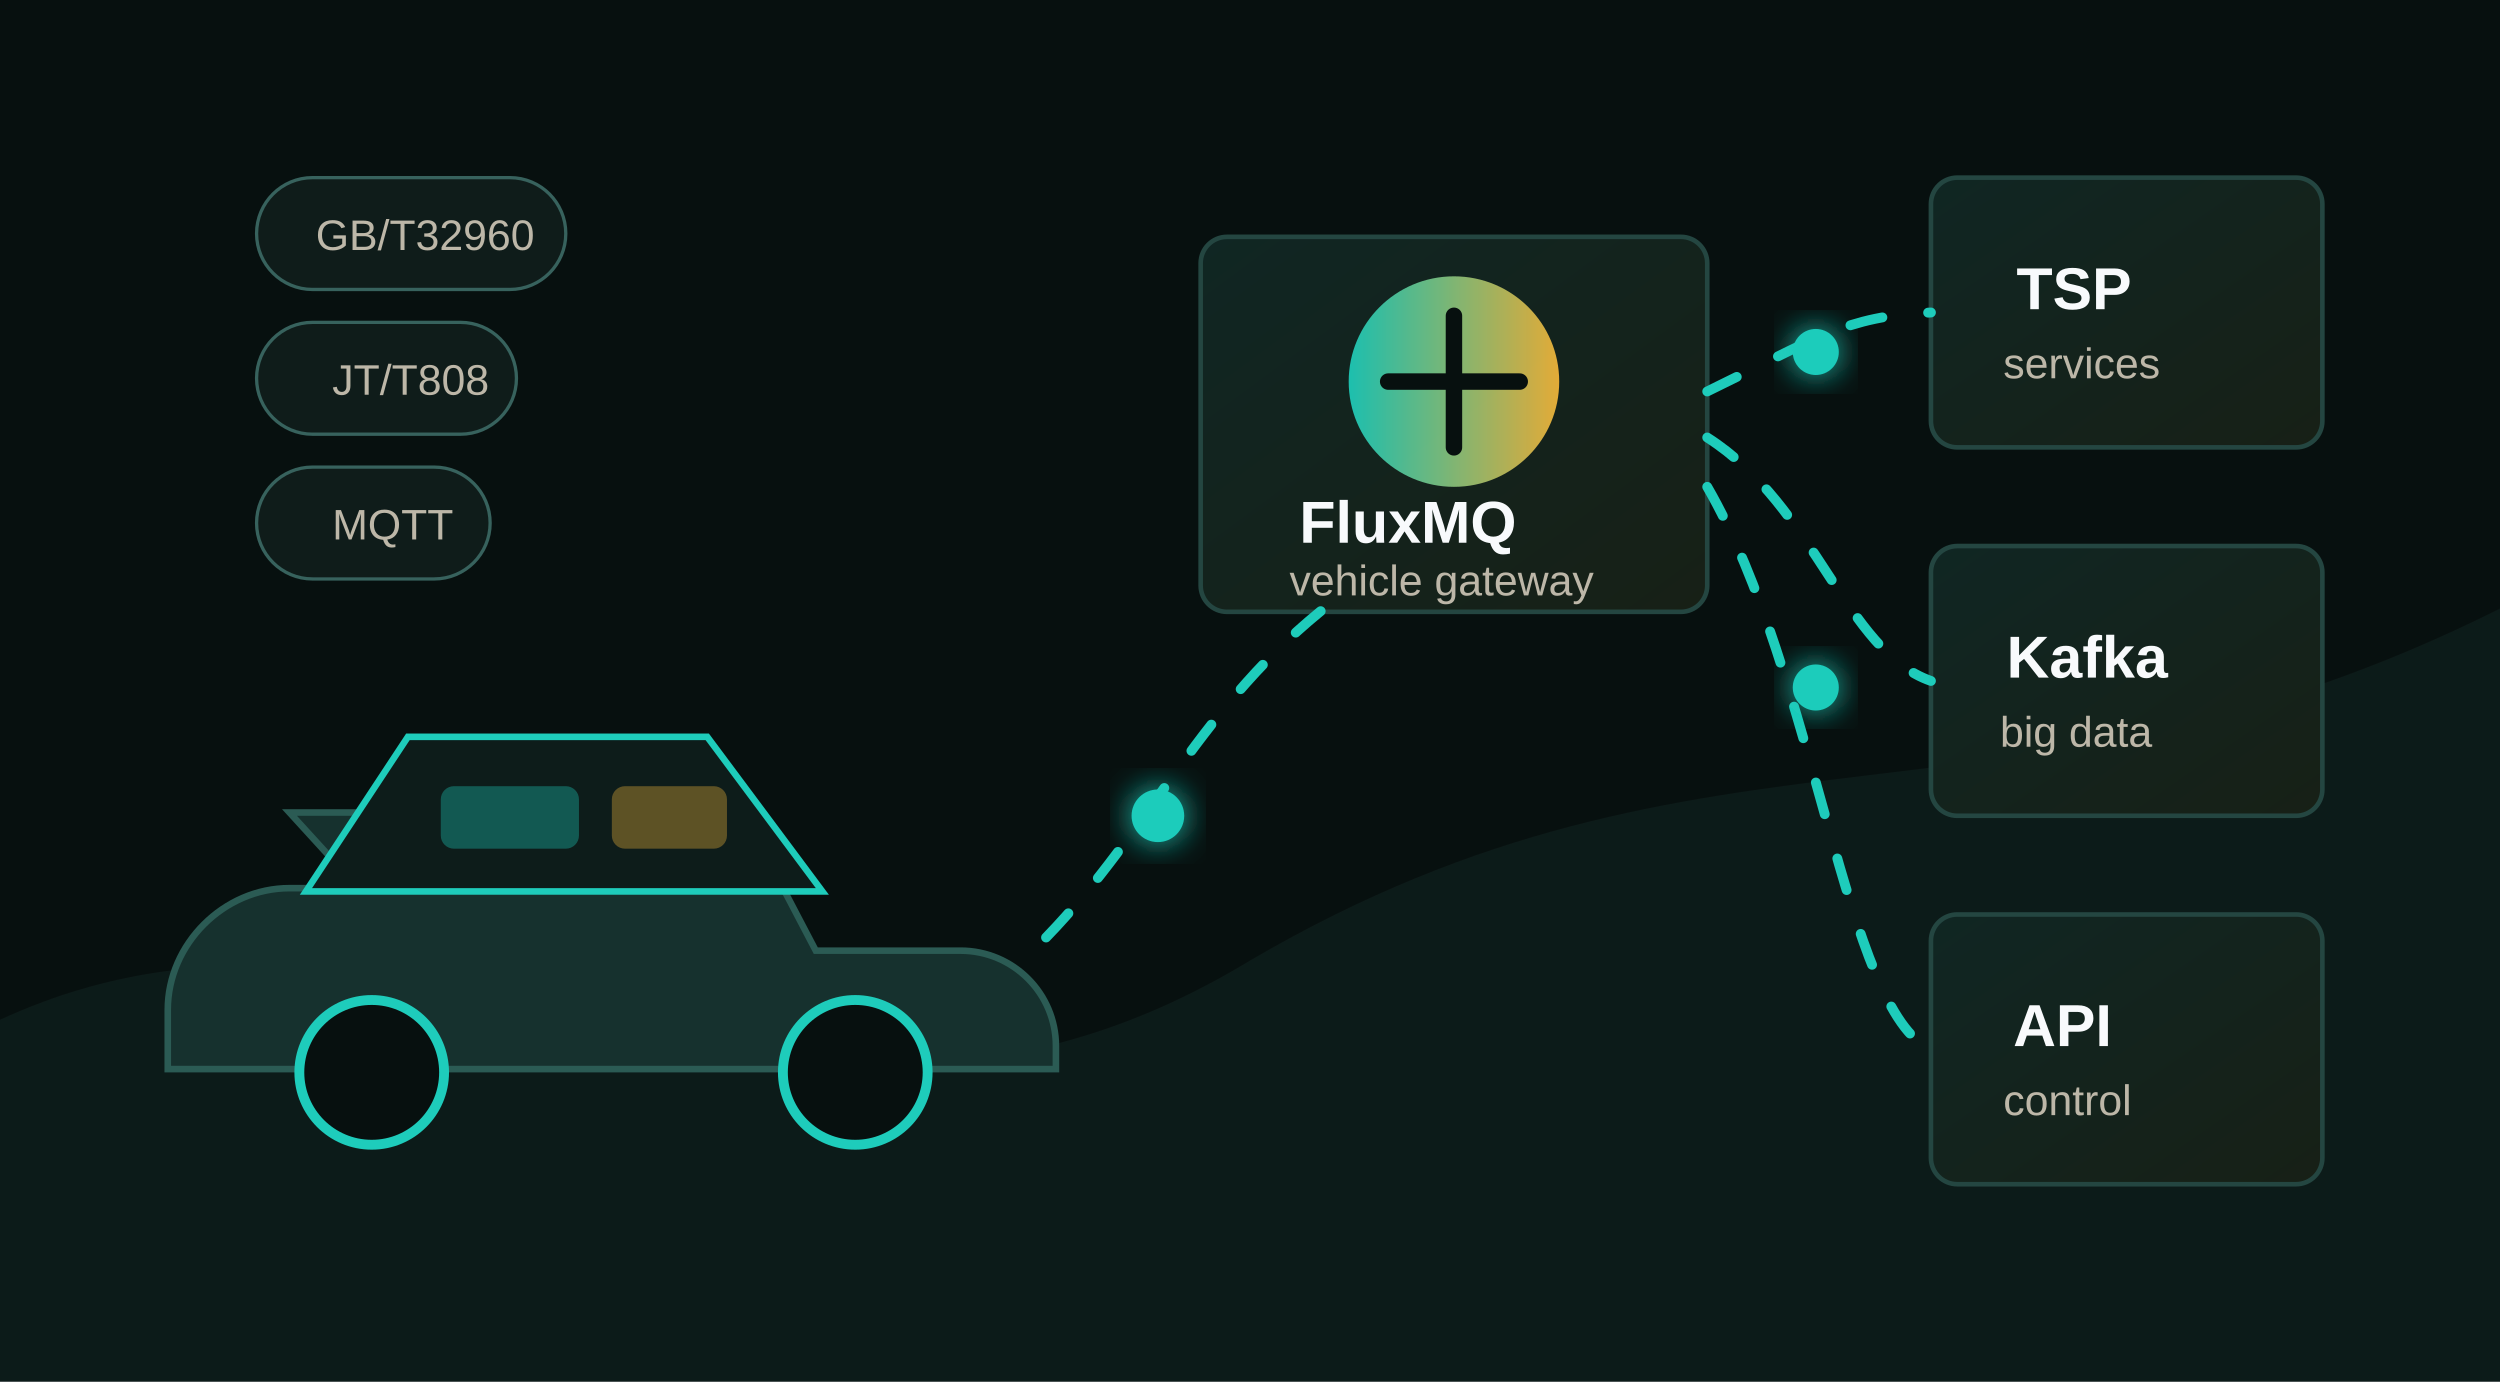
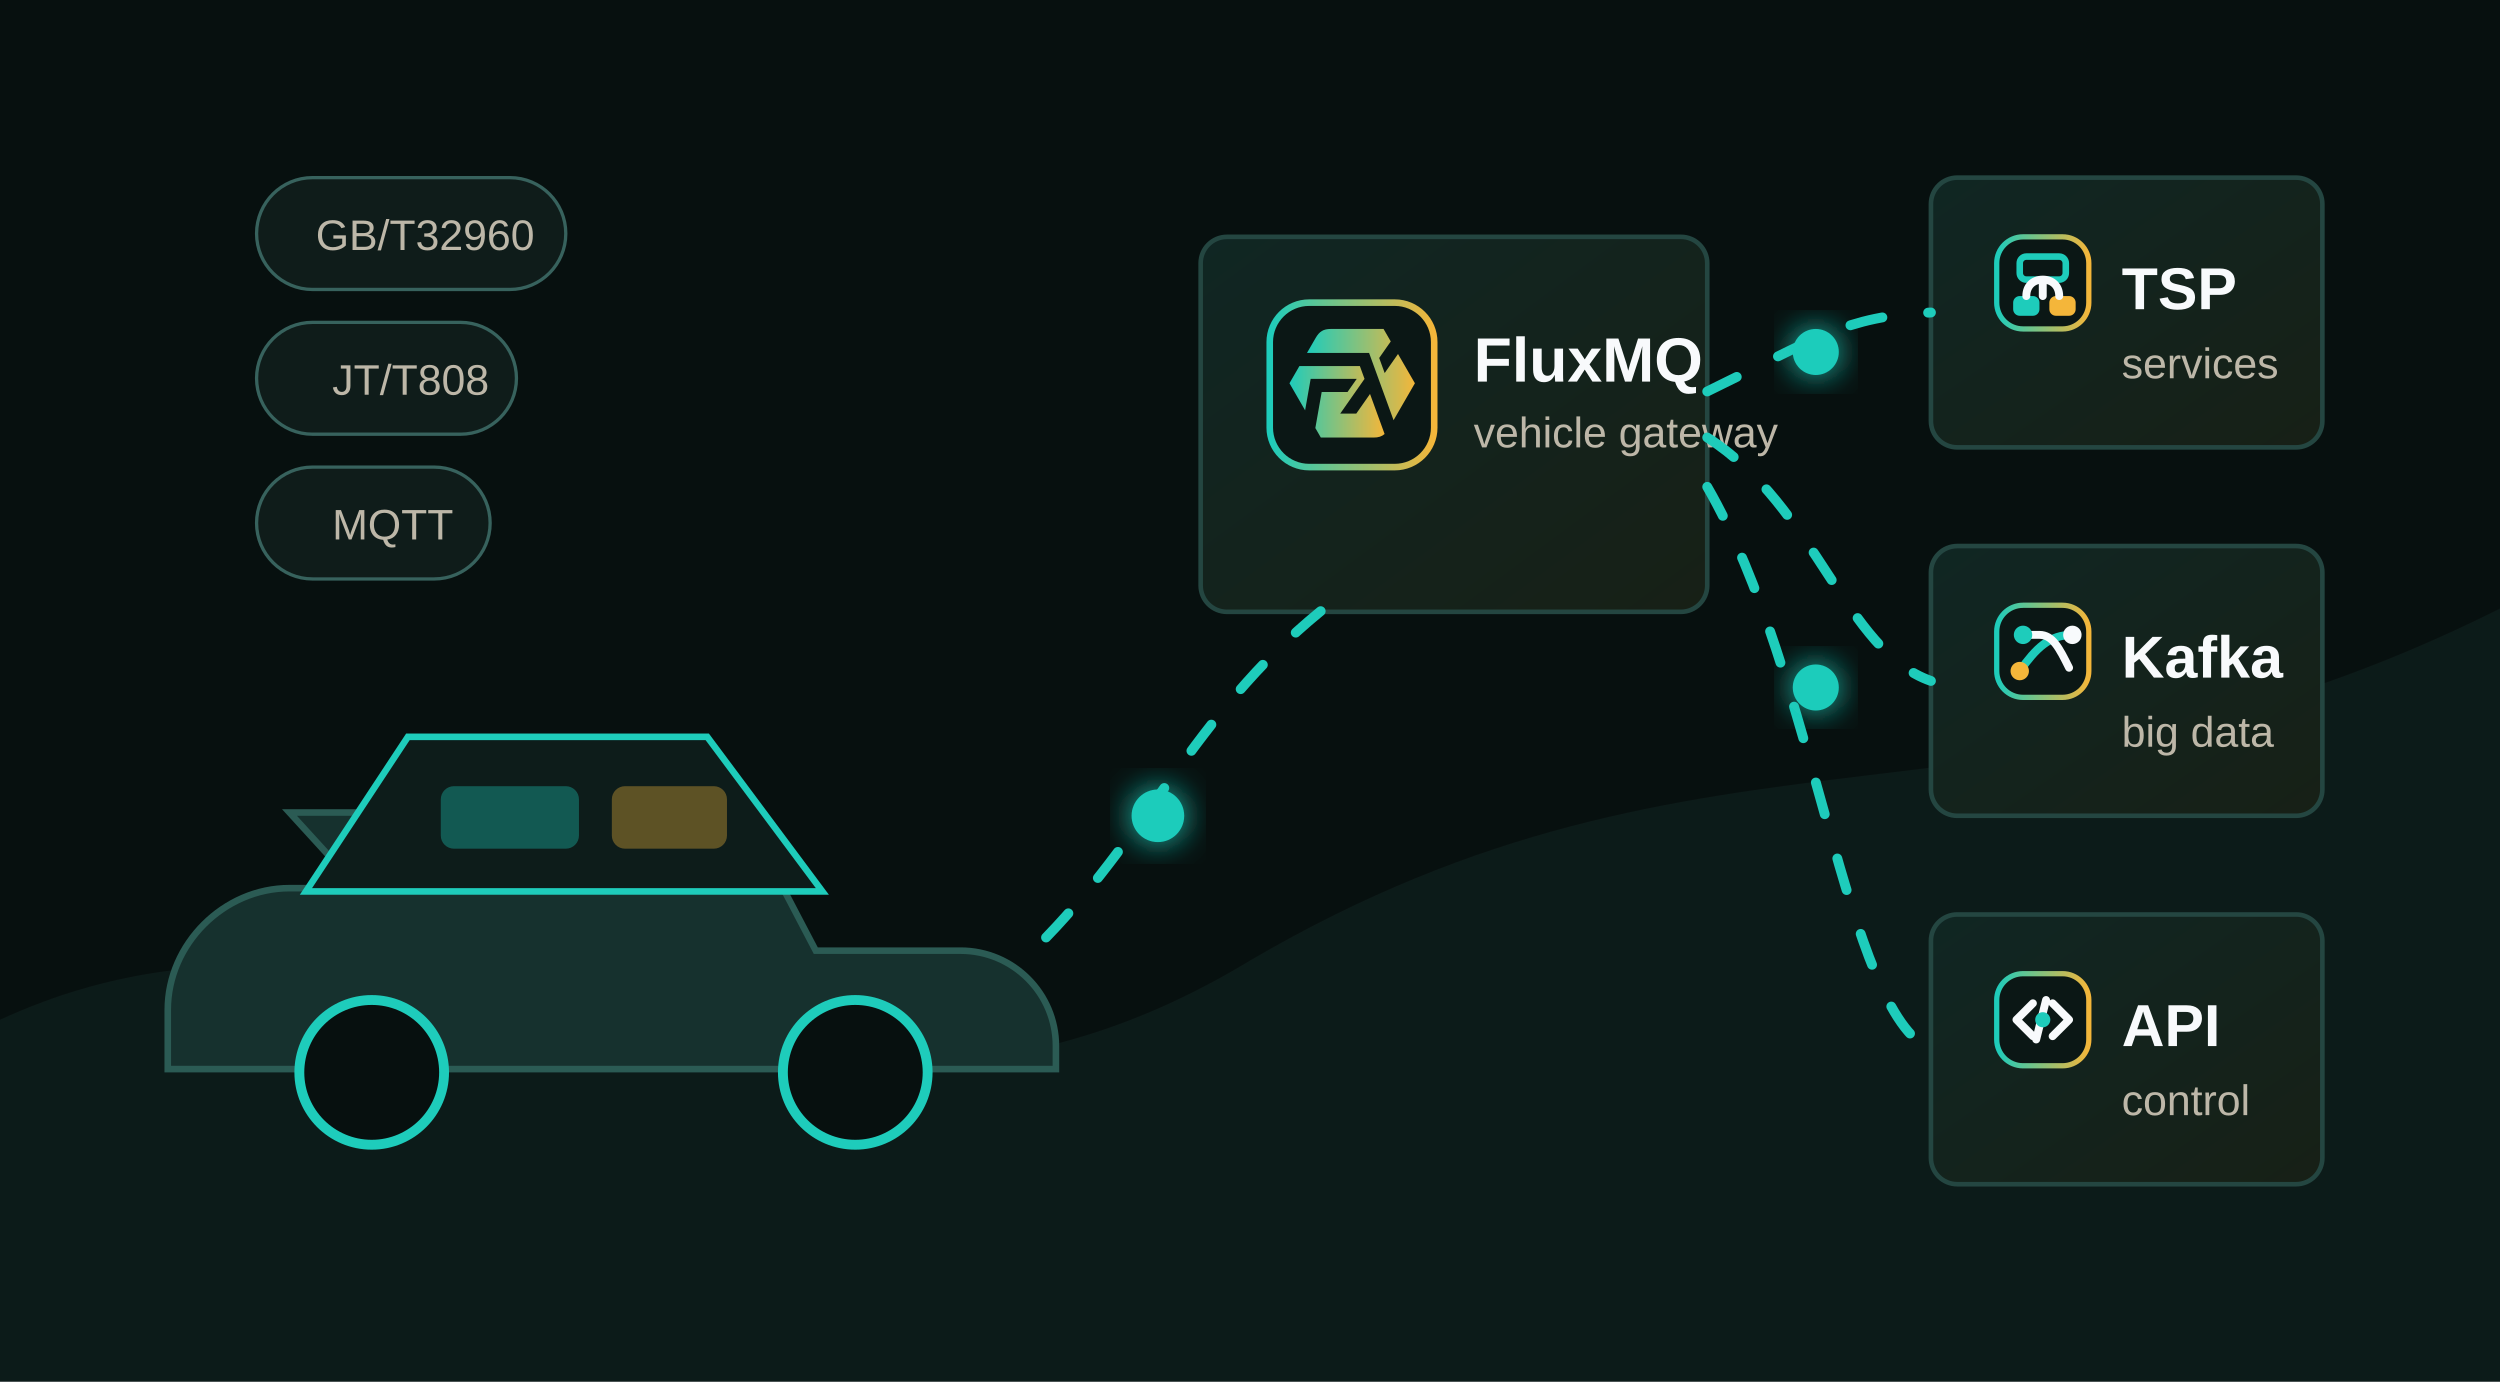
<svg xmlns="http://www.w3.org/2000/svg" viewBox="0 0 760 420" role="img" aria-labelledby="title desc">
  <defs>
    <linearGradient id="panel" x1="0" x2="1" y1="0" y2="1">
      <stop offset="0" stop-color="#102623" />
      <stop offset="1" stop-color="#172016" />
    </linearGradient>
    <linearGradient id="accent" x1="0" x2="1">
      <stop offset="0" stop-color="#1eccbb" />
      <stop offset="1" stop-color="#f4b63a" />
    </linearGradient>
    <filter id="glow" x="-40%" y="-40%" width="180%" height="180%">
      <feGaussianBlur stdDeviation="5" result="blur" />
      <feMerge>
        <feMergeNode in="blur" />
        <feMergeNode in="SourceGraphic" />
      </feMerge>
    </filter>
    <style>
      .bg{fill:#07100f}
      .card{fill:url(#panel);stroke:#244641;stroke-width:1.4}
      .line{fill:none;stroke:#1eccbb;stroke-width:3;stroke-linecap:round;stroke-dasharray:10 14;animation:dash 3.8s linear infinite}
      .pulse{fill:#1eccbb;filter:url(#glow);animation:pulse 2.4s ease-in-out infinite}
      .pulse2{animation-delay:.8s}
      .pulse3{animation-delay:1.4s}
      .label{font:600 18px Arial,sans-serif;fill:#f8fafc}
      .small{font:500 13px Arial,sans-serif;fill:#bdb7a8}
      .chip{fill:#0f1c1a;stroke:#37625d;stroke-width:1}
      .wheel{fill:#07100f;stroke:#1eccbb;stroke-width:3}
+       .logoBox{fill:#0b1715;stroke:url(#accent);stroke-width:2}
+       .fluxMark{fill:url(#accent)}
+       .logoName{font:700 19px Arial,sans-serif;fill:#f8fafc}
+       .sysBox{fill:#0b1715;stroke:url(#accent);stroke-width:1.6}
+       .sysLine{fill:none;stroke:#f8fafc;stroke-width:2.4;stroke-linecap:round;stroke-linejoin:round}
+       .sysAccent{fill:#1eccbb}
+       .sysGold{fill:#f4b63a}
      @keyframes dash{to{stroke-dashoffset:-96}}
      @keyframes pulse{0%,100%{opacity:.35;transform:scale(.92);transform-origin:center}50%{opacity:1;transform:scale(1.08);transform-origin:center}}
      @keyframes float{0%,100%{transform:translateY(0)}50%{transform:translateY(-9px)}}
      .float{animation:float 4s ease-in-out infinite}
    </style>
  </defs>
  <rect class="bg" width="760" height="420" />
  <path d="M0 310 C130 250 235 380 380 292 C520 210 610 260 760 185 L760 420 L0 420Z" fill="#10201e" opacity=".65" />
  <g class="float">
    <path d="M88 247h138l22 42h44c16 0 29 13 29 29v7H51v-18c0-20 17-37 37-37h21z" fill="#16312e" stroke="#2b5b54" stroke-width="2" />
    <path d="M124 224h91l35 47H93z" fill="#0d1c1a" stroke="#1eccbb" stroke-width="2" />
    <circle class="wheel" cx="113" cy="326" r="22" />
    <circle class="wheel" cx="260" cy="326" r="22" />
    <rect x="134" y="239" width="42" height="19" rx="4" fill="#1eccbb" opacity=".35" />
    <rect x="186" y="239" width="35" height="19" rx="4" fill="#f4b63a" opacity=".35" />
  </g>
  <g>
    <rect class="card" x="365" y="72" width="154" height="114" rx="8" />
-     <circle cx="442" cy="116" r="32" fill="url(#accent)" opacity=".92" />
-     <path d="M422 116h40M442 96v40" stroke="#07100f" stroke-width="5" stroke-linecap="round" />
-     <text class="label" x="395" y="165">FluxMQ</text>
-     <text class="small" x="392" y="181">vehicle gateway</text>
+     <g transform="translate(386 92)">
+       <rect class="logoBox" width="50" height="50" rx="12" />
+       <g transform="translate(6 8) scale(.31)">
+         <path class="fluxMark" fill-rule="evenodd" clip-rule="evenodd" d="M93.285 102.997C90.554 105.461 87.239 106.516 82.439 106.516H30.757L25.366 97.184L31.595 61.852H56.911L65.934 48.965H20.777L15.336 79.82L0 53.258L9.741 36.38H69.024L73.606 48.965L49.76 83.023H65.491L78.99 63.745L93.278 102.997H93.285Z" />
+         <path class="fluxMark" fill-rule="evenodd" clip-rule="evenodd" d="M78.061 23.494H17.194L25.683 8.791C29.314 2.499 33.185 0 40.575 0H92.257L99.323 12.246L87.978 28.456L93.355 43.236L106.432 24.556L123 53.251L102.075 89.491L78.054 23.487L78.061 23.494Z" />
+       </g>
+     </g>
+     <text class="logoName" x="448" y="116">FluxMQ</text>
+     <text class="small" x="448" y="136">vehicle gateway</text>
  </g>
  <g>
    <rect class="card" x="587" y="54" width="119" height="82" rx="8" />
-     <text class="label" x="613" y="94">TSP</text>
-     <text class="small" x="609" y="115">services</text>
+     <g transform="translate(607 72)">
+       <rect class="sysBox" width="28" height="28" rx="8" />
+       <rect x="7" y="6" width="14" height="7" rx="2" fill="none" stroke="#1eccbb" stroke-width="2" />
+       <rect x="5" y="18" width="8" height="6" rx="2" class="sysAccent" />
+       <rect x="16" y="18" width="8" height="6" rx="2" class="sysGold" />
+       <path class="sysLine" d="M14 13v5M9 18c0-3 2-5 5-5M19 18c0-3-2-5-5-5" />
+     </g>
+     <text class="label" x="645" y="94">TSP</text>
+     <text class="small" x="645" y="115">services</text>
    <rect class="card" x="587" y="166" width="119" height="82" rx="8" />
-     <text class="label" x="610" y="206">Kafka</text>
-     <text class="small" x="608" y="227">big data</text>
+     <g transform="translate(607 184)">
+       <rect class="sysBox" width="28" height="28" rx="8" />
+       <path d="M7 20c5-7 9-11 16-11" fill="none" stroke="#1eccbb" stroke-width="2.5" stroke-linecap="round" />
+       <path class="sysLine" d="M8 9h5c4 0 6 4 9 10" />
+       <circle class="sysAccent" cx="8" cy="9" r="2.8" />
+       <circle class="sysGold" cx="7" cy="20" r="2.8" />
+       <circle cx="23" cy="9" r="2.8" fill="#f8fafc" />
+     </g>
+     <text class="label" x="645" y="206">Kafka</text>
+     <text class="small" x="645" y="227">big data</text>
    <rect class="card" x="587" y="278" width="119" height="82" rx="8" />
-     <text class="label" x="612" y="318">API</text>
-     <text class="small" x="609" y="339">control</text>
+     <g transform="translate(607 296)">
+       <rect class="sysBox" width="28" height="28" rx="8" />
+       <path class="sysLine" d="M11 9 6 14l5 5M17 9l5 5-5 5M15 8l-3 12" />
+       <circle class="sysAccent" cx="14" cy="14" r="2.3" />
+     </g>
+     <text class="label" x="645" y="318">API</text>
+     <text class="small" x="645" y="339">control</text>
  </g>
  <path class="line" d="M318 285 C350 252 365 214 405 183" />
  <path class="line" d="M519 119 C552 103 561 96 587 95" />
  <path class="line" d="M519 133 C552 154 561 198 587 207" />
  <path class="line" d="M519 148 C552 205 561 308 587 319" />
  <circle class="pulse" cx="352" cy="248" r="8" />
  <circle class="pulse pulse2" cx="552" cy="107" r="7" />
  <circle class="pulse pulse3" cx="552" cy="209" r="7" />
  <g>
    <rect class="chip" x="78" y="54" width="94" height="34" rx="17" />
    <text class="small" x="96" y="76">GB/T32960</text>
    <rect class="chip" x="78" y="98" width="79" height="34" rx="17" />
    <text class="small" x="101" y="120">JT/T808</text>
    <rect class="chip" x="78" y="142" width="71" height="34" rx="17" />
    <text class="small" x="101" y="164">MQTT</text>
  </g>
</svg>
